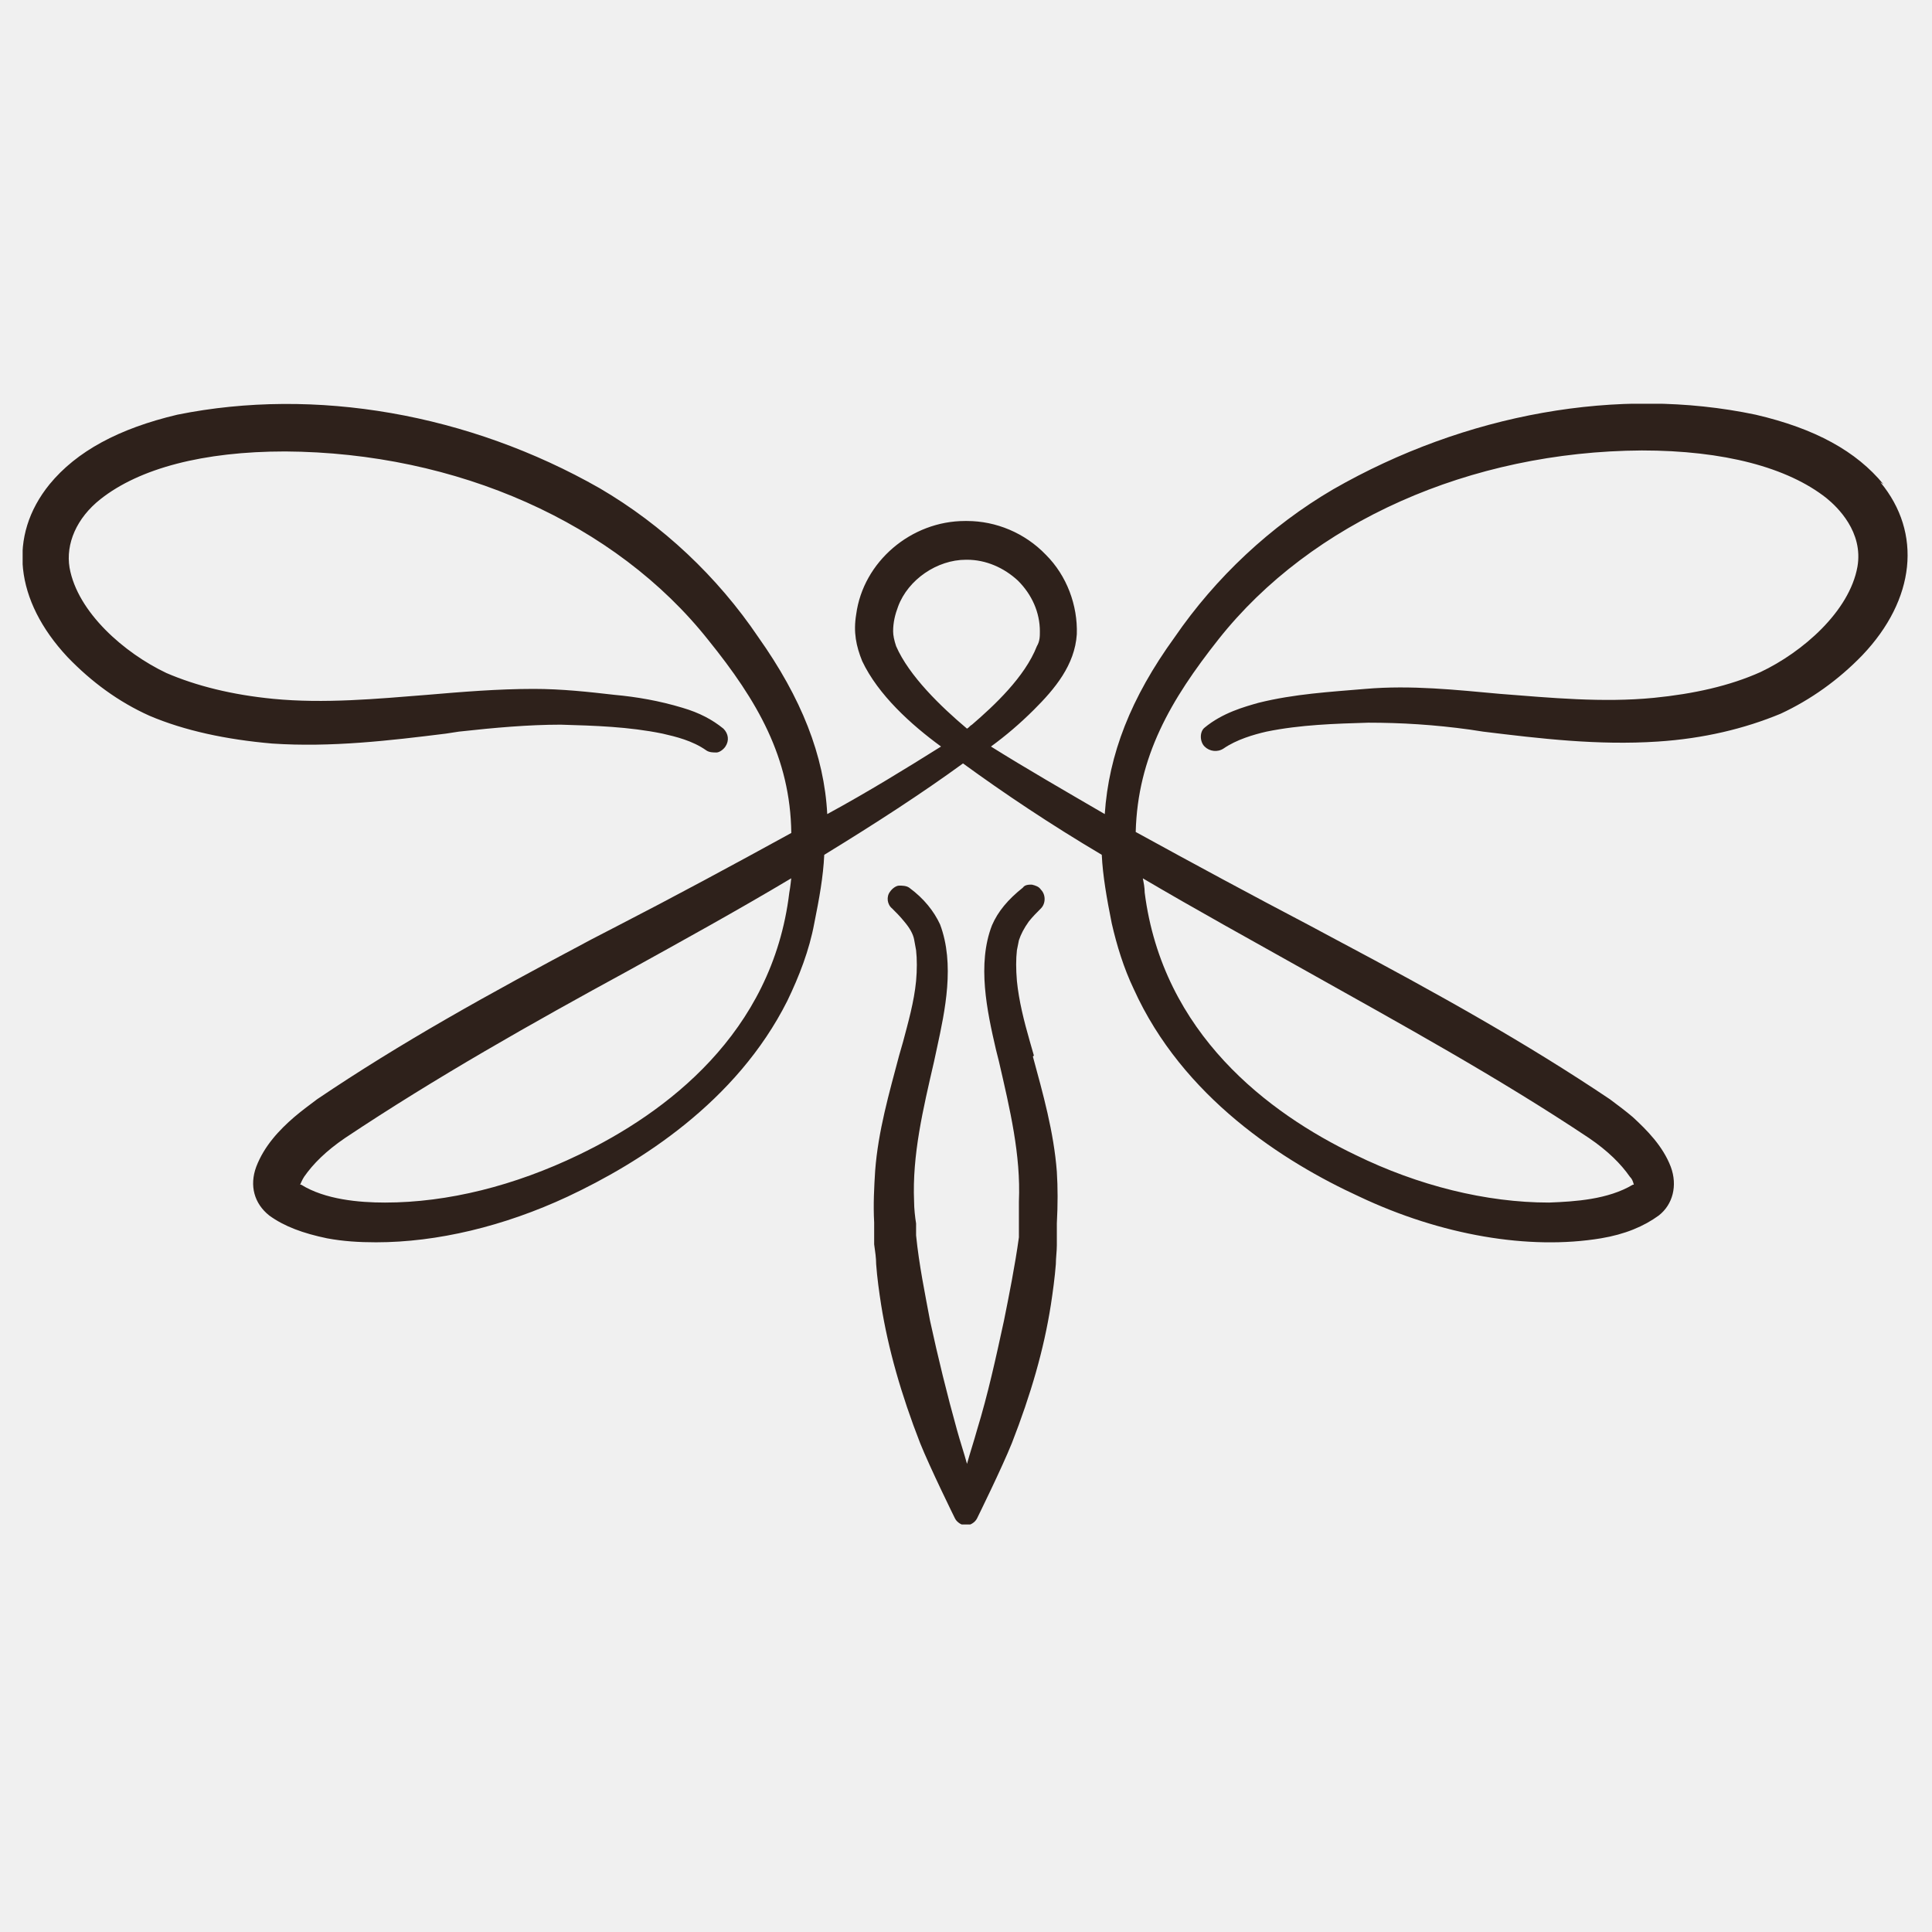
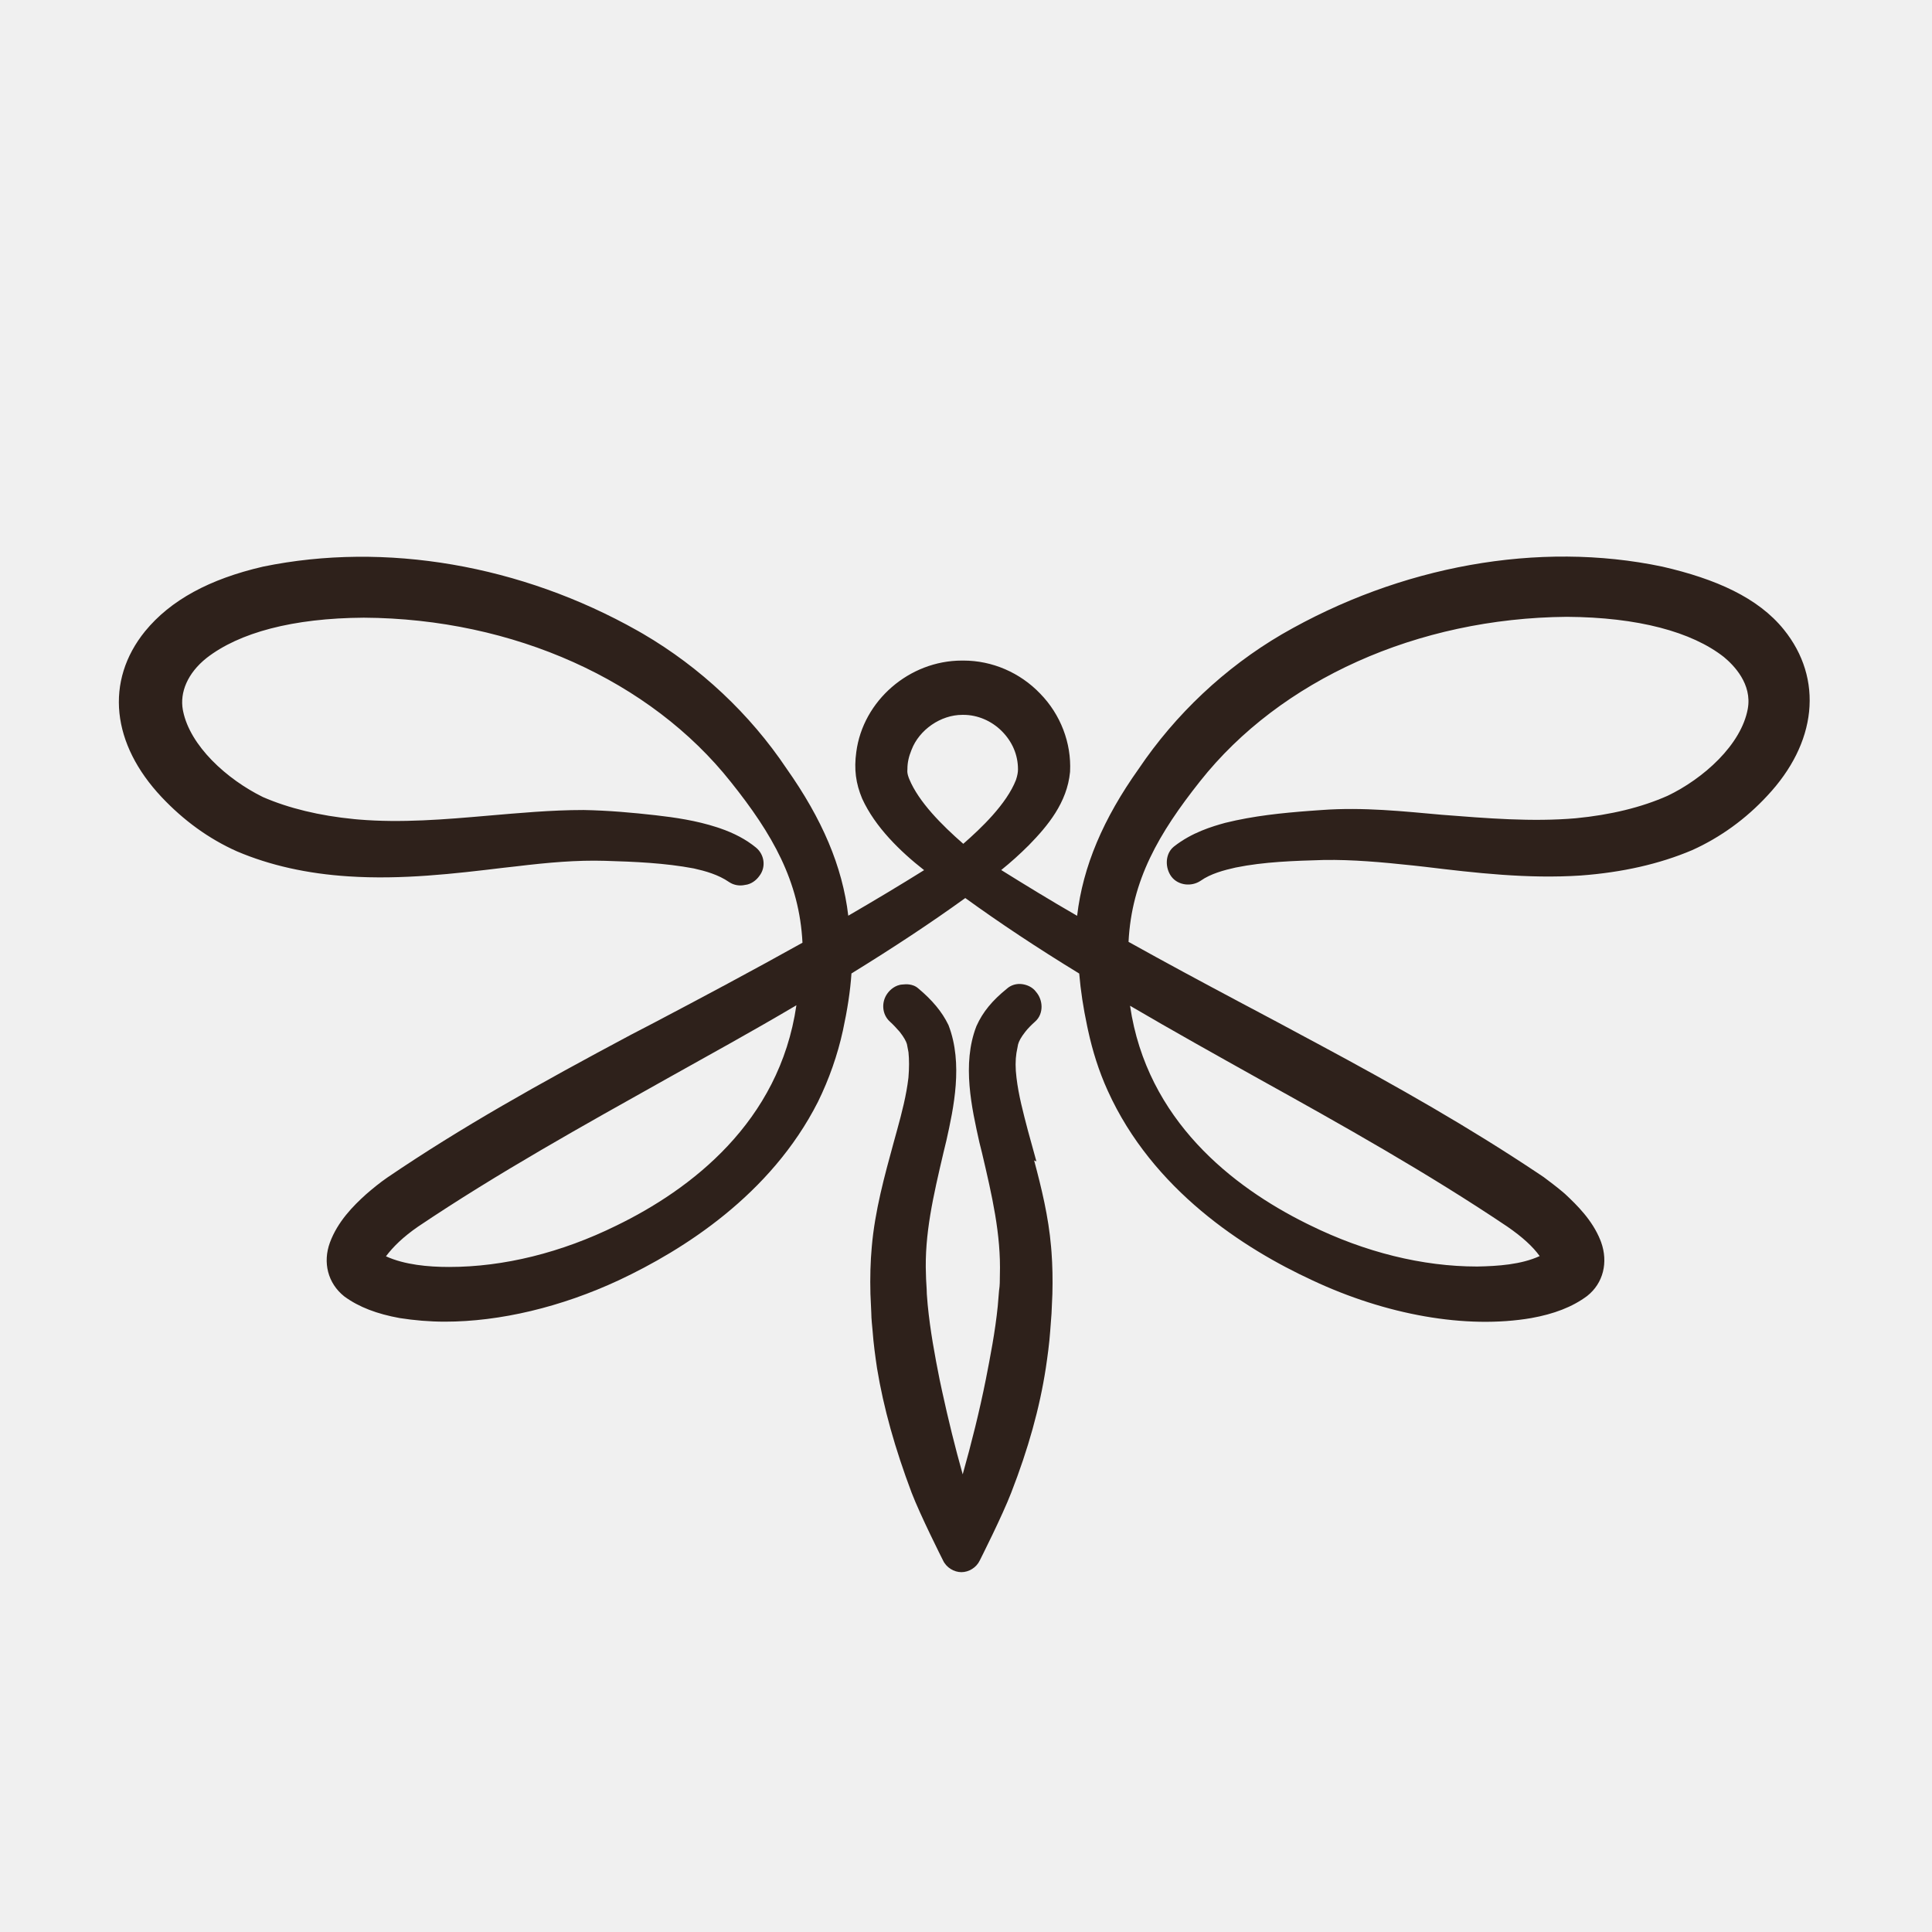
<svg xmlns="http://www.w3.org/2000/svg" width="512" height="512" viewBox="0 0 512 512" fill="none">
-   <g clip-path="url(#clip0_2785_1616)">
-     <path d="M499.122 128.327C491.979 119.638 481.132 113.582 465.259 109.896C429.016 102.261 388.275 109.633 353.355 129.644C336.688 139.386 322.138 153.077 311.291 168.875C299.651 184.936 293.831 199.944 292.773 215.742C281.926 209.423 271.873 203.63 262.614 197.838C266.582 194.941 270.286 191.782 273.989 188.096C279.545 182.566 284.836 176.247 285.365 168.085C285.63 160.449 282.72 152.55 277.164 147.021C271.608 141.229 263.937 138.069 256.265 138.069C256.265 138.069 256 138.069 255.735 138.069C241.45 138.069 228.751 148.864 226.899 162.819C226.106 167.558 226.899 171.245 228.487 175.194C232.72 184.146 241.45 192.045 249.386 197.838C240.127 203.63 230.339 209.686 219.228 215.742C218.434 200.207 212.349 184.936 200.974 168.875C190.127 152.814 175.577 139.122 158.91 129.38C124.254 109.633 83.513 102.524 47.005 109.896C31.397 113.582 20.286 119.638 13.143 128.327C2.032 142.019 3.884 159.133 17.905 174.141C24.254 180.723 31.397 185.989 39.598 189.675C48.857 193.625 59.968 195.995 72.138 197.048C87.746 198.101 103.355 196.258 118.169 194.415L121.608 193.888C131.132 192.835 140.127 192.045 148.593 192.045C157.587 192.308 166.582 192.572 175.577 194.415C179.016 195.205 183.513 196.258 187.217 198.891C188.011 199.417 189.069 199.417 189.862 199.417C190.656 199.417 191.714 198.628 192.243 197.838C193.302 196.258 193.037 194.415 191.714 193.098C188.804 190.729 185.365 188.886 180.868 187.569C174.783 185.726 168.698 184.673 162.878 184.146C156 183.356 148.857 182.566 141.45 182.566C131.926 182.566 122.402 183.356 113.143 184.146C99.915 185.199 85.894 186.516 72.402 185.199C61.556 184.146 52.032 181.777 44.095 178.354C32.984 173.088 20.55 162.292 18.434 150.444C17.376 144.125 20.286 137.279 26.635 132.277C36.952 124.114 53.884 119.638 75.577 119.638C121.079 119.902 163.143 138.596 187.746 169.665C200.709 185.726 209.439 200.734 209.704 220.745C194.36 229.17 178.751 237.596 163.407 245.495L156.794 248.917C129.016 263.662 106.265 276.3 84.042 291.308C81.926 292.888 79.809 294.468 77.958 296.048C73.989 299.471 70.021 303.683 67.905 309.213C66.053 314.215 67.376 318.955 71.344 322.114C75.312 325.011 80.339 326.854 86.688 328.17C90.921 328.96 95.153 329.223 99.651 329.223C115.788 329.223 133.513 325.011 150.444 317.112C169.492 308.16 195.153 292.098 208.646 265.242C211.82 258.66 214.466 251.814 215.788 244.705C217.111 238.122 218.169 232.33 218.434 226.537C232.19 218.112 244.36 210.213 255.206 202.314C266.053 210.213 278.222 218.375 291.979 226.537C292.243 232.066 293.302 238.122 294.624 244.705C295.947 250.497 297.799 256.553 300.444 262.082C313.407 290.782 340.127 307.896 360.233 317.112C381.926 327.38 405.206 331.33 424.254 328.17C430.603 327.117 435.63 325.011 439.598 322.114C443.302 319.218 444.624 314.215 442.773 309.213C440.656 303.683 436.423 299.471 432.72 296.048C430.868 294.468 428.751 292.888 426.635 291.308C404.677 276.564 381.661 263.662 353.884 248.917L347.005 245.231C331.926 237.332 316.317 228.907 300.974 220.481C301.503 200.471 310.233 185.463 322.931 169.402C347.534 138.332 389.598 119.638 435.101 119.375C456.794 119.375 473.725 123.851 484.042 132.013C486.952 134.383 493.831 140.965 492.243 150.181C490.127 162.029 477.693 172.824 466.582 178.09C458.381 181.777 448.857 183.883 438.275 184.936C424.783 186.253 411.026 184.936 397.534 183.883C385.894 182.83 373.989 181.513 361.82 182.566C352.561 183.356 343.037 183.883 333.513 186.253C329.81 187.306 323.989 188.886 319.228 192.835C317.905 193.888 317.905 196.521 319.228 197.838C320.55 199.154 322.667 199.417 324.254 198.364C327.693 195.995 332.19 194.678 335.63 193.888C344.624 192.045 353.884 191.782 362.614 191.519C371.344 191.519 380.074 192.045 389.598 193.362L393.037 193.888C408.116 195.731 423.46 197.574 439.333 196.521C451.503 195.731 462.349 193.098 471.873 189.149C479.81 185.463 487.217 180.197 493.566 173.614C507.587 158.87 509.439 141.229 498.328 127.8L499.122 128.327ZM302.561 232.593C316.847 241.019 331.661 249.181 346.212 257.343C371.079 271.298 397.005 285.516 421.079 301.577C426.106 305 429.545 308.423 431.926 311.846C432.455 312.372 432.72 312.899 432.984 313.952H432.72C426.106 317.902 417.376 318.428 410.497 318.691C393.831 318.691 375.841 314.215 359.175 306.053C336.159 294.995 308.116 273.931 303.355 236.542C303.355 235.226 303.09 233.91 302.825 232.593H302.561ZM238.011 160.713C240.656 153.604 248.328 148.338 256 148.338H256.265C261.291 148.338 266.053 150.444 269.757 153.867C273.46 157.553 275.577 162.292 275.577 167.295C275.577 168.612 275.577 169.928 274.783 171.245C271.608 179.407 263.407 187.042 257.587 192.045C257.058 192.308 256.794 192.835 256.265 193.098C249.386 187.306 240.921 179.144 237.481 171.245C236.952 169.665 236.688 168.348 236.688 167.295C236.688 164.925 237.217 162.819 238.011 160.713ZM209.704 232.593C209.704 232.593 209.439 235.226 209.175 236.542C204.677 273.931 176.37 294.995 153.355 306.053C136.423 314.215 118.698 318.691 102.032 318.691C95.153 318.691 86.159 317.902 79.809 313.952H79.545C79.545 313.952 80.074 312.636 80.603 311.846C82.984 308.423 86.423 305 91.45 301.577C115.524 285.516 141.185 271.035 166.317 257.343C180.603 249.444 195.418 241.282 209.968 232.593H209.704Z" fill="#2E211B" />
-     <path d="M273.989 279.723L272.931 276.037C271.344 270.508 270.021 265.242 269.492 259.976C269.227 256.816 269.227 254.183 269.492 251.814L270.021 249.181C270.55 247.601 271.344 246.021 272.667 244.178C273.725 242.862 274.783 241.808 275.841 240.755C277.164 239.439 277.164 237.069 275.841 235.753C275.312 234.963 274.518 234.699 273.46 234.436C272.667 234.436 271.608 234.436 271.079 235.226C267.111 238.385 264.466 241.545 262.878 245.231C258.91 255.5 261.556 267.875 263.936 278.143L264.73 281.303C267.64 293.941 270.55 306.053 270.021 318.428C270.021 319.745 270.021 321.588 270.021 323.167V327.907C268.963 335.542 267.376 343.441 266.053 350.024C263.936 359.766 261.82 369.508 258.91 378.987C258.116 381.883 257.058 385.042 256.265 387.939C255.471 385.042 254.413 381.883 253.619 378.987C250.974 369.508 248.593 359.766 246.476 350.024C245.153 342.915 243.566 335.279 242.772 327.38V324.221C242.508 322.641 242.243 320.271 242.243 318.428C241.714 306.053 244.624 293.941 247.534 281.303L248.328 277.617C250.444 267.875 253.09 255.5 249.122 244.968C247.534 241.545 244.889 238.122 240.921 235.226C240.127 234.699 239.069 234.699 238.275 234.699C237.481 234.699 236.423 235.489 235.894 236.279C234.836 237.596 235.1 239.702 236.423 240.755C237.481 241.808 238.54 242.862 239.598 244.178C241.185 246.021 241.979 247.601 242.243 248.917L242.772 251.814C243.037 254.183 243.037 257.08 242.772 259.976C242.243 265.505 240.656 271.034 239.333 276.037L238.275 279.723C235.63 289.729 232.72 299.734 231.926 310.266C231.661 314.479 231.397 319.218 231.661 323.957V329.75C231.926 331.593 232.19 333.436 232.19 335.016C232.455 338.702 232.984 342.388 233.513 345.811C235.365 357.396 238.804 369.508 243.831 382.409C246.476 388.992 252.825 401.893 253.09 402.42C253.619 403.473 254.942 404.263 256 404.263C257.058 404.263 258.381 403.473 258.91 402.42C259.175 401.893 265.524 388.992 268.169 382.409C273.196 369.508 276.635 357.659 278.487 345.811C279.016 342.388 279.545 338.439 279.81 335.016C279.81 333.436 280.074 331.593 280.074 330.013V324.221C280.339 319.218 280.339 314.742 280.074 310.529C279.28 299.997 276.37 289.729 273.725 279.987L273.989 279.723Z" fill="#2E211B" />
-   </g>
-   <defs>
-     <clipPath id="clip0_2785_1616">
-       <rect width="500" height="297" fill="white" transform="translate(6 107)" />
-     </clipPath>
-   </defs>
+   <path d="M266.746 262.09C267.921 260.992 269.475 260.606 270.917 260.812C272.049 260.974 273.573 261.498 274.581 262.876C275.517 263.968 275.998 265.365 276.021 266.707C276.045 268.075 275.581 269.653 274.282 270.762L274.283 270.763C273.318 271.622 272.41 272.539 271.737 273.405L271.729 273.415C270.576 274.884 270.023 275.92 269.798 276.786L269.369 279.041C269.075 280.927 269.065 283.081 269.385 285.639L269.386 285.647L269.387 285.654C269.933 290.246 271.135 294.753 272.401 299.592L274.655 307.769L274.055 307.529C276.013 314.84 277.868 322.471 278.542 330.361L278.663 331.834C278.92 335.306 278.996 339.021 278.894 342.899L278.664 348.095L278.662 348.136L278.659 348.176C278.549 349.605 278.43 351.368 278.316 352.739L278.317 352.74C278.081 356.046 277.612 359.445 277.153 362.543L277.15 362.556C275.517 373.182 272.49 384.004 267.976 395.59C265.632 401.686 259.851 413.138 259.65 413.54C258.752 415.447 256.729 416.639 254.784 416.639C252.829 416.639 250.795 415.435 249.903 413.512C249.529 412.767 243.891 401.573 241.588 395.579L241.584 395.57L241.581 395.561C237.192 383.884 234.168 373.193 232.421 362.583L232.418 362.562L232.415 362.543C231.958 359.454 231.489 356.066 231.253 352.769C231.154 351.582 230.91 349.558 230.902 347.944L230.676 342.947L230.675 342.924L230.674 342.901C230.557 338.581 230.673 334.362 231.026 330.475C231.851 320.828 234.434 311.564 236.821 302.804L236.823 302.797L237.738 299.477C238.993 294.911 240.198 290.281 240.747 285.582C240.959 283.011 240.955 280.811 240.757 278.86L240.346 276.701C240.122 275.931 239.569 274.901 238.451 273.469C237.543 272.446 236.739 271.549 235.856 270.763L235.85 270.759L235.845 270.753C233.659 268.784 233.56 265.497 235.152 263.305C235.569 262.706 236.129 262.163 236.745 261.752C237.328 261.363 238.171 260.952 239.163 260.906C239.665 260.844 240.301 260.807 240.965 260.895C241.653 260.987 242.599 261.245 243.396 261.978C246.987 264.981 249.641 268.1 251.319 271.589L251.365 271.682L251.402 271.78C255.259 281.869 252.733 293.616 250.82 302.175L250.816 302.195L250.811 302.216L250.013 305.518L250.014 305.519C247.37 316.799 244.949 327.107 245.389 337.809L245.392 337.86V337.912C245.392 338.619 245.443 339.452 245.502 340.372C245.554 341.202 245.612 342.124 245.618 342.934L245.84 345.712C246.513 352.657 247.747 359.289 248.998 365.554L249.691 368.793C251.303 376.192 253.091 383.499 255.126 390.716C257.465 382.429 259.579 373.943 261.251 365.578C262.397 359.727 263.743 352.868 264.416 346.143L264.756 342.054L264.764 341.952L264.781 341.85C264.97 340.718 264.976 339.33 264.976 338.026V337.988L264.977 337.95C265.309 327.117 262.883 316.794 260.239 305.519L259.555 302.776L259.547 302.744C257.531 293.665 254.872 281.992 258.741 271.999L258.764 271.938L258.791 271.88C260.469 268.132 263.027 265.105 266.746 262.09Z" fill="#2E211B" />
+   <path fill-rule="evenodd" clip-rule="evenodd" d="M339.748 168.071C371.096 149.941 407.739 143.269 440.535 150.162L440.558 150.167L440.581 150.173C454.703 153.417 465.902 158.388 472.724 166.832C477.982 173.333 480.226 180.881 479.427 188.605C478.631 196.289 474.845 203.954 468.386 210.844L468.387 210.845C462.674 217.039 455.883 221.932 448.483 225.277L448.458 225.289L448.431 225.3C439.789 228.973 429.908 231.198 418.939 232.015L418.918 232.017C404.823 232.95 390.886 231.316 377.656 229.718L374.569 229.375C366.01 228.461 358.481 227.789 350.873 227.901C342.962 228.131 335.078 228.362 327.45 229.909C324.363 230.597 320.826 231.547 318.198 233.398L318.172 233.416L318.146 233.433C316.913 234.256 315.441 234.531 314.104 234.364C312.771 234.197 311.337 233.553 310.39 232.251C309.589 231.147 309.191 229.747 309.214 228.421C309.237 227.091 309.702 225.494 311.057 224.384L311.075 224.37L311.092 224.356C315.865 220.584 321.332 218.993 324.669 218.071L324.702 218.061L324.735 218.054C332.243 216.2 339.811 215.436 347.097 214.89L350.202 214.668C361.311 213.85 371.949 215.022 382.156 215.93C393.97 216.849 405.967 217.852 417.596 216.847C426.86 215.954 435.036 213.953 441.934 210.89C446.601 208.661 451.521 205.284 455.483 201.223C459.467 197.14 462.323 192.533 463.175 187.87C464.382 181.27 459.476 176.296 456.868 174.133C448.36 167.435 434.058 163.579 415.213 163.464C375.601 163.806 339.326 180.144 318.032 207.039L318.031 207.04C307.058 220.879 299.889 233.297 299.075 249.603C308.744 254.997 318.578 260.275 328.292 265.442L338.397 270.807L338.41 270.813L344.577 274.129L349.122 276.56C370.861 288.231 389.356 298.784 407.213 310.681L409.057 311.917L409.111 311.953L409.163 311.991C410.753 313.185 412.407 314.426 413.997 315.76L414.675 316.337L414.708 316.366L414.74 316.396C417.949 319.387 421.981 323.355 424.099 328.629L424.298 329.143L424.304 329.157L424.308 329.171C426.229 334.526 424.898 340.045 420.65 343.418L420.619 343.443L420.587 343.467C416.64 346.397 411.783 348.225 405.818 349.3L405.807 349.302L405.798 349.304C388.476 352.272 367.256 348.459 347.71 339.259C329.658 330.916 305.465 315.361 293.555 289.04C291.186 283.821 289.534 278.5 288.36 273.095L288.126 272.009C287.082 267.082 286.373 262.458 286.005 258C274.784 251.142 264.897 244.561 255.811 237.99C246.719 244.559 236.751 251.133 225.645 257.978C225.337 262.692 224.547 267.676 223.382 273.085L223.381 273.091C221.965 279.588 219.724 285.958 216.78 291.971L216.772 291.985L216.764 292.001C204.271 316.658 181.028 331.271 164.028 339.259L164.021 339.262C148.763 346.374 132.51 350.255 117.914 350.255C113.77 350.255 109.753 349.9 105.979 349.309L105.95 349.304L105.922 349.3C99.964 348.226 95.11 346.402 91.279 343.59L91.236 343.558L91.195 343.526C86.873 340.065 85.491 334.559 87.439 329.265L87.442 329.258C89.495 323.737 93.548 319.62 97.031 316.482L97.049 316.467L97.066 316.452C98.816 314.934 100.724 313.379 102.661 312.046L102.668 312.041L102.674 312.037C122.341 298.682 142.677 287.3 167.164 274.243L167.175 274.237L167.186 274.231L173.133 271.14C186.17 264.284 199.619 257.11 212.664 249.83C211.85 233.515 204.678 220.994 193.715 207.277L193.708 207.267C172.411 180.37 136.135 163.922 96.418 163.693C77.569 163.808 63.362 167.664 54.731 174.383C49.679 178.418 47.627 183.502 48.451 188.098L48.537 188.536C49.483 193.05 52.283 197.498 56.145 201.47C60.1 205.536 65.013 208.939 69.68 211.228C76.473 214.182 84.652 216.183 93.913 217.077L95.004 217.176C106.29 218.133 117.918 217.16 129.359 216.159L129.366 216.158C137.441 215.475 146.026 214.662 154.618 214.662H154.663C161.179 214.778 167.67 215.36 173.766 216.051C178.834 216.627 184.528 217.45 190.035 219.247L190.798 219.502C194.568 220.798 197.706 222.456 200.34 224.613C202.579 226.448 203.08 229.777 201.222 232.153C200.807 232.746 200.253 233.284 199.642 233.691C199.097 234.055 198.322 234.437 197.412 234.522C196.044 234.825 194.503 234.613 193.251 233.777L193.235 233.765L193.219 233.755C190.343 231.77 186.888 230.819 183.851 230.141C176.186 228.699 168.257 228.358 160.378 228.13C152.793 227.906 145.279 228.575 136.736 229.601L136.725 229.602L136.714 229.603L133.627 229.947L133.626 229.946C120.398 231.544 106.463 233.178 92.37 232.246C81.383 231.544 71.496 229.317 62.851 225.642L62.832 225.635L62.813 225.626C55.278 222.273 48.606 217.376 42.799 211.207L42.797 211.204C36.283 204.266 32.454 196.653 31.656 189.008C30.854 181.322 33.141 173.832 38.446 167.287L38.451 167.282L38.456 167.276C45.208 159.042 55.501 153.455 69.669 150.174L69.698 150.166L69.728 150.16C102.11 143.493 138.12 149.735 168.93 167.121L170.392 167.957L170.403 167.963C185.572 176.839 198.759 189.214 208.459 203.702C217.873 217.044 223.264 229.583 224.8 242.672C231.98 238.494 238.646 234.503 244.897 230.596C238.531 225.616 231.909 219.144 228.498 211.677L228.481 211.64L228.466 211.603C226.803 207.635 226.29 203.863 226.923 199.306C228.699 185.68 240.987 175.06 254.898 175.06H255.355C262.897 175.06 270.285 178.199 275.667 183.825C281.058 189.347 283.958 196.889 283.58 204.468L283.577 204.523L283.572 204.579C282.797 212.724 277.641 218.878 272.695 223.944L272.675 223.965C270.295 226.347 267.847 228.547 265.335 230.567C271.667 234.512 278.285 238.57 285.449 242.698C286.98 229.589 292.369 216.955 301.795 203.702C311.489 189.337 324.559 176.959 339.736 168.077L339.748 168.071ZM211.054 266.404C199.667 273.146 188.005 279.556 176.764 285.841C154.683 298.209 131.92 310.856 110.762 325.087C106.851 327.797 104.217 330.36 102.282 332.936C107.269 335.201 113.531 335.756 118.943 335.756H119.057C133.494 335.756 148.783 331.973 163.346 324.796L163.358 324.791C182.994 315.241 206.547 297.43 211.054 266.404ZM299.474 266.536C303.932 296.955 326.81 314.591 346.185 324.215L347.124 324.676L347.136 324.681C361.699 331.858 376.989 335.64 391.425 335.64H391.535C396.928 335.537 403.1 335.138 408.032 332.875C406.216 330.358 403.516 327.877 399.508 325.098C378.344 310.863 355.568 298.094 333.497 285.846L333.49 285.843C322.321 279.598 310.766 273.157 299.474 266.536ZM255.013 189.445C249.305 189.445 243.601 193.382 241.569 198.71L241.557 198.74L241.545 198.769C240.843 200.475 240.475 202.097 240.475 203.77V203.894L240.463 204.018C240.41 204.548 240.477 205.164 240.81 206.067L240.97 206.472L240.972 206.48C243.452 212.494 249.58 218.644 255.278 223.62C257.705 221.496 260.5 218.918 263.022 216.086C265.737 213.038 268.019 209.824 269.24 206.694C269.629 205.513 269.778 204.662 269.778 203.885C269.778 200.012 268.243 196.515 265.478 193.748C262.727 190.994 259.011 189.445 255.355 189.445H255.013Z" fill="#2E211B" />
</svg>
